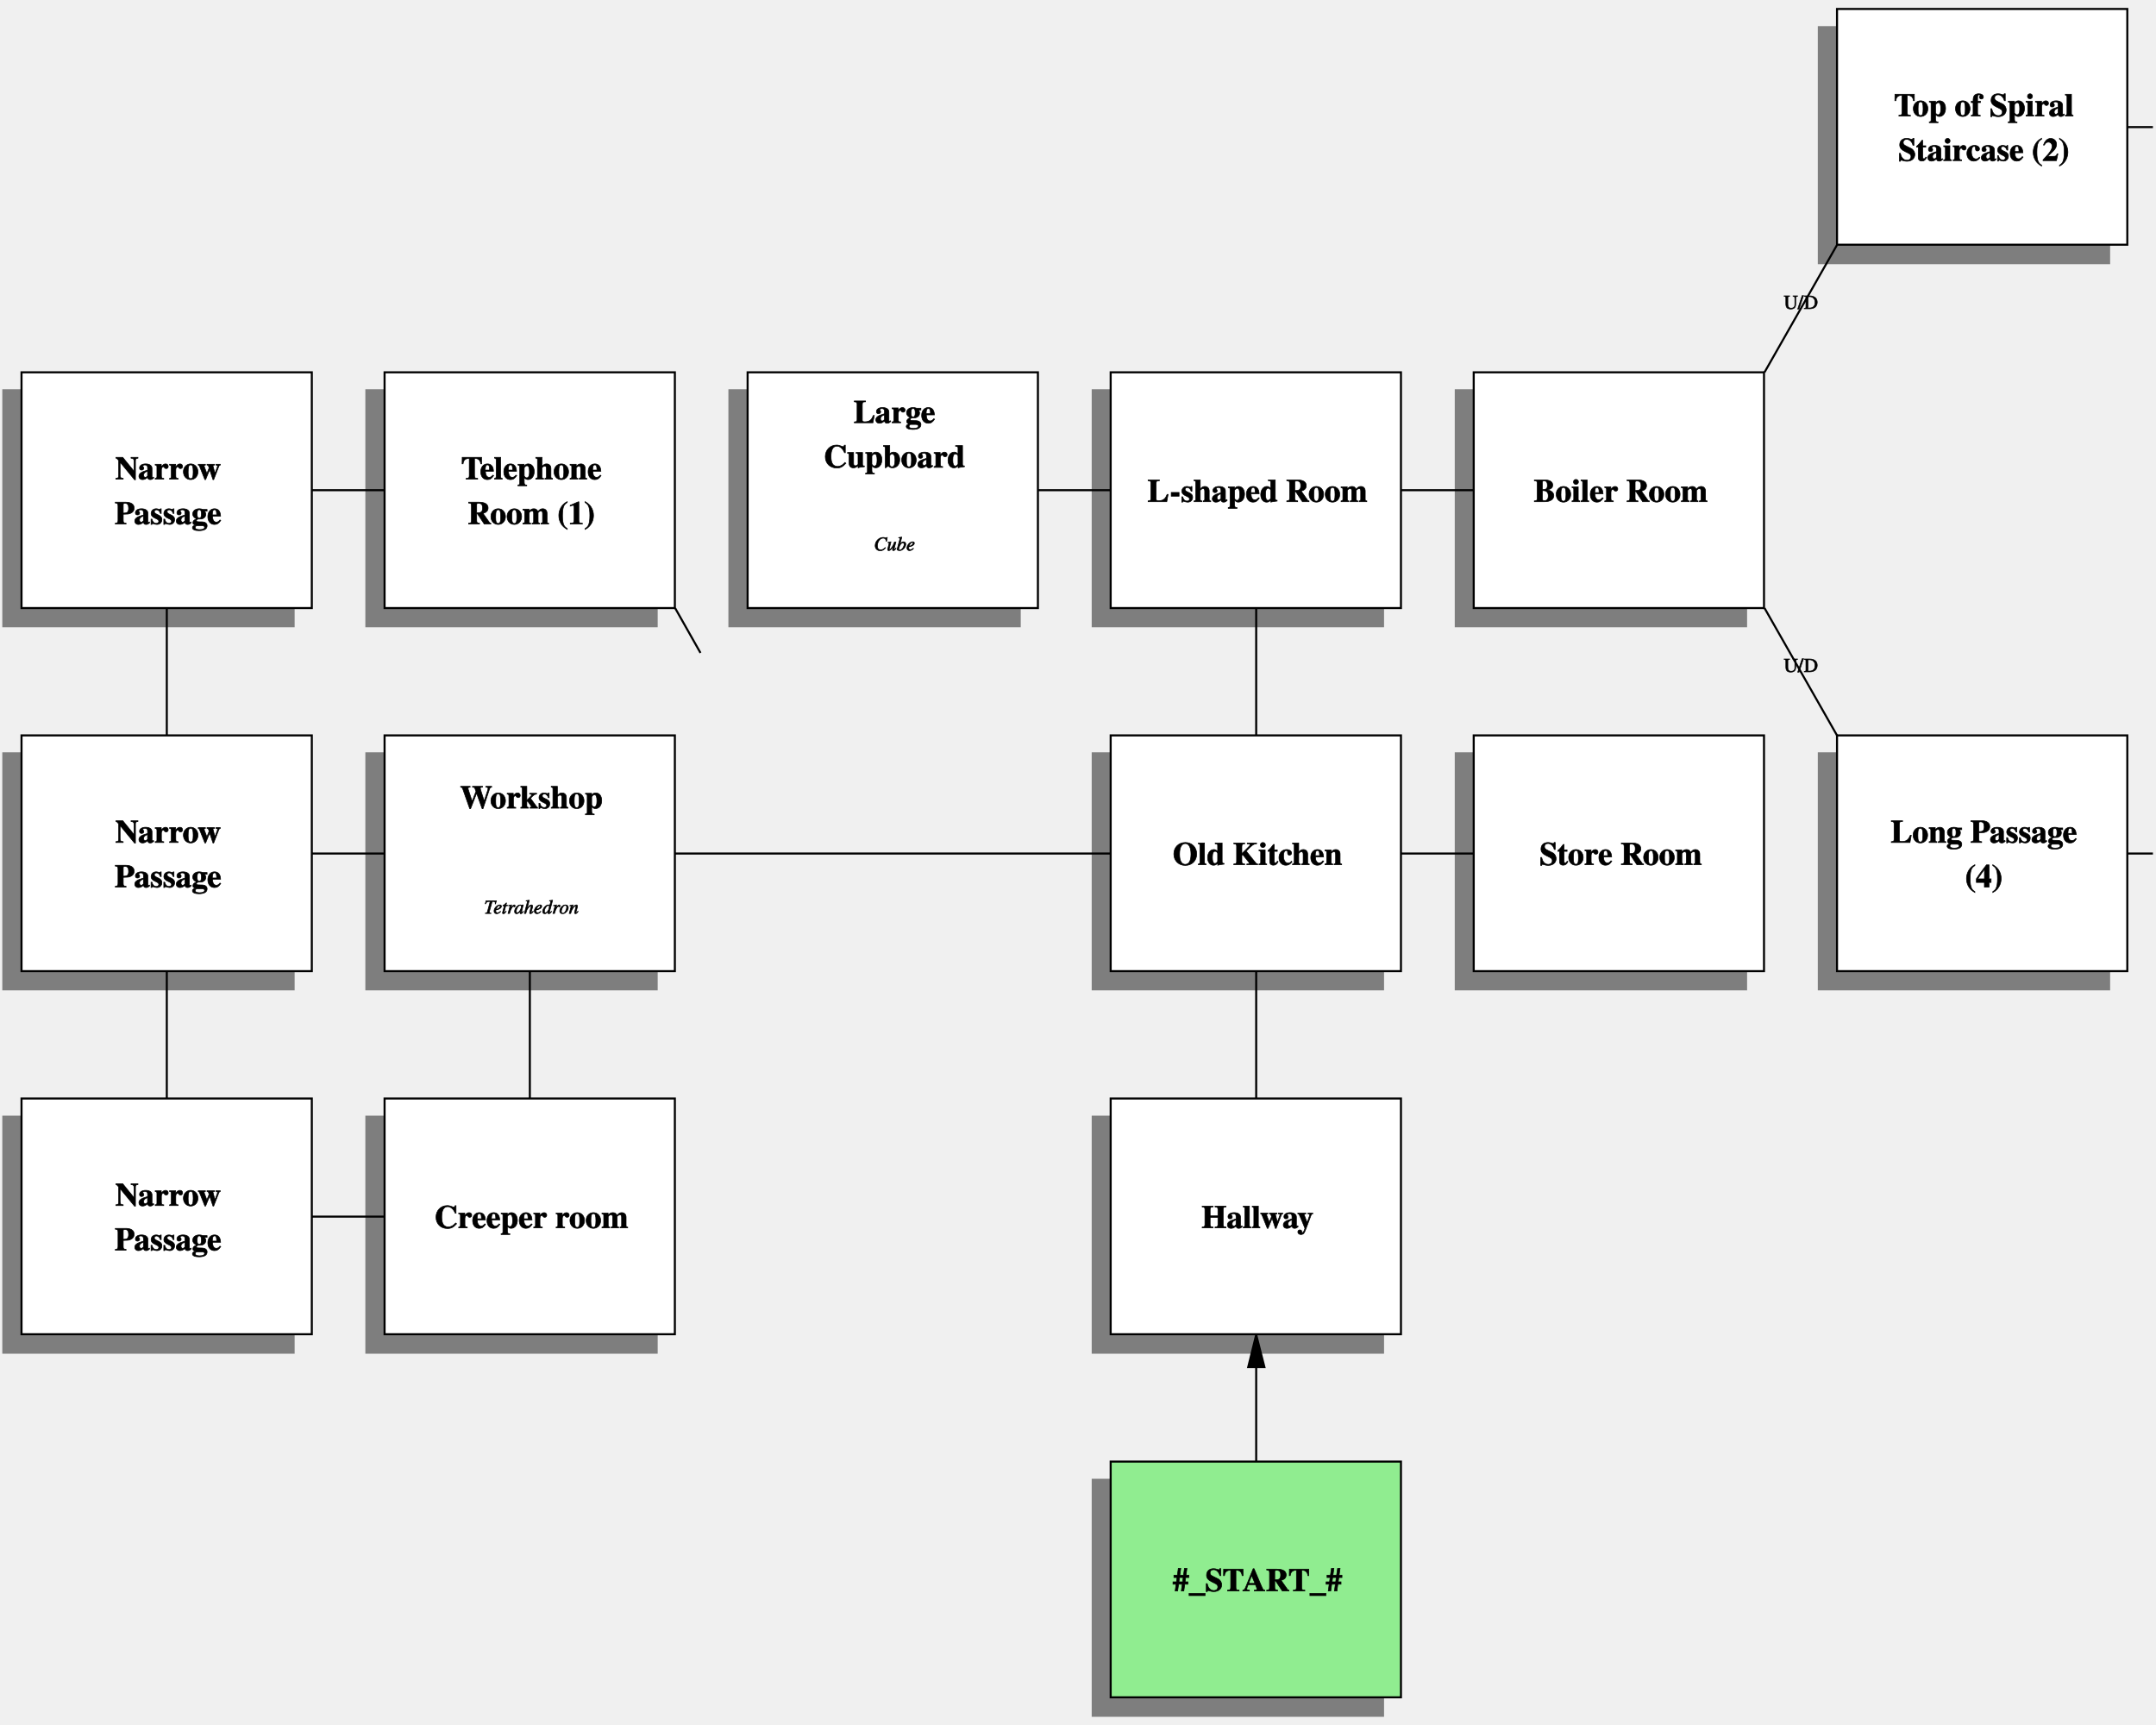
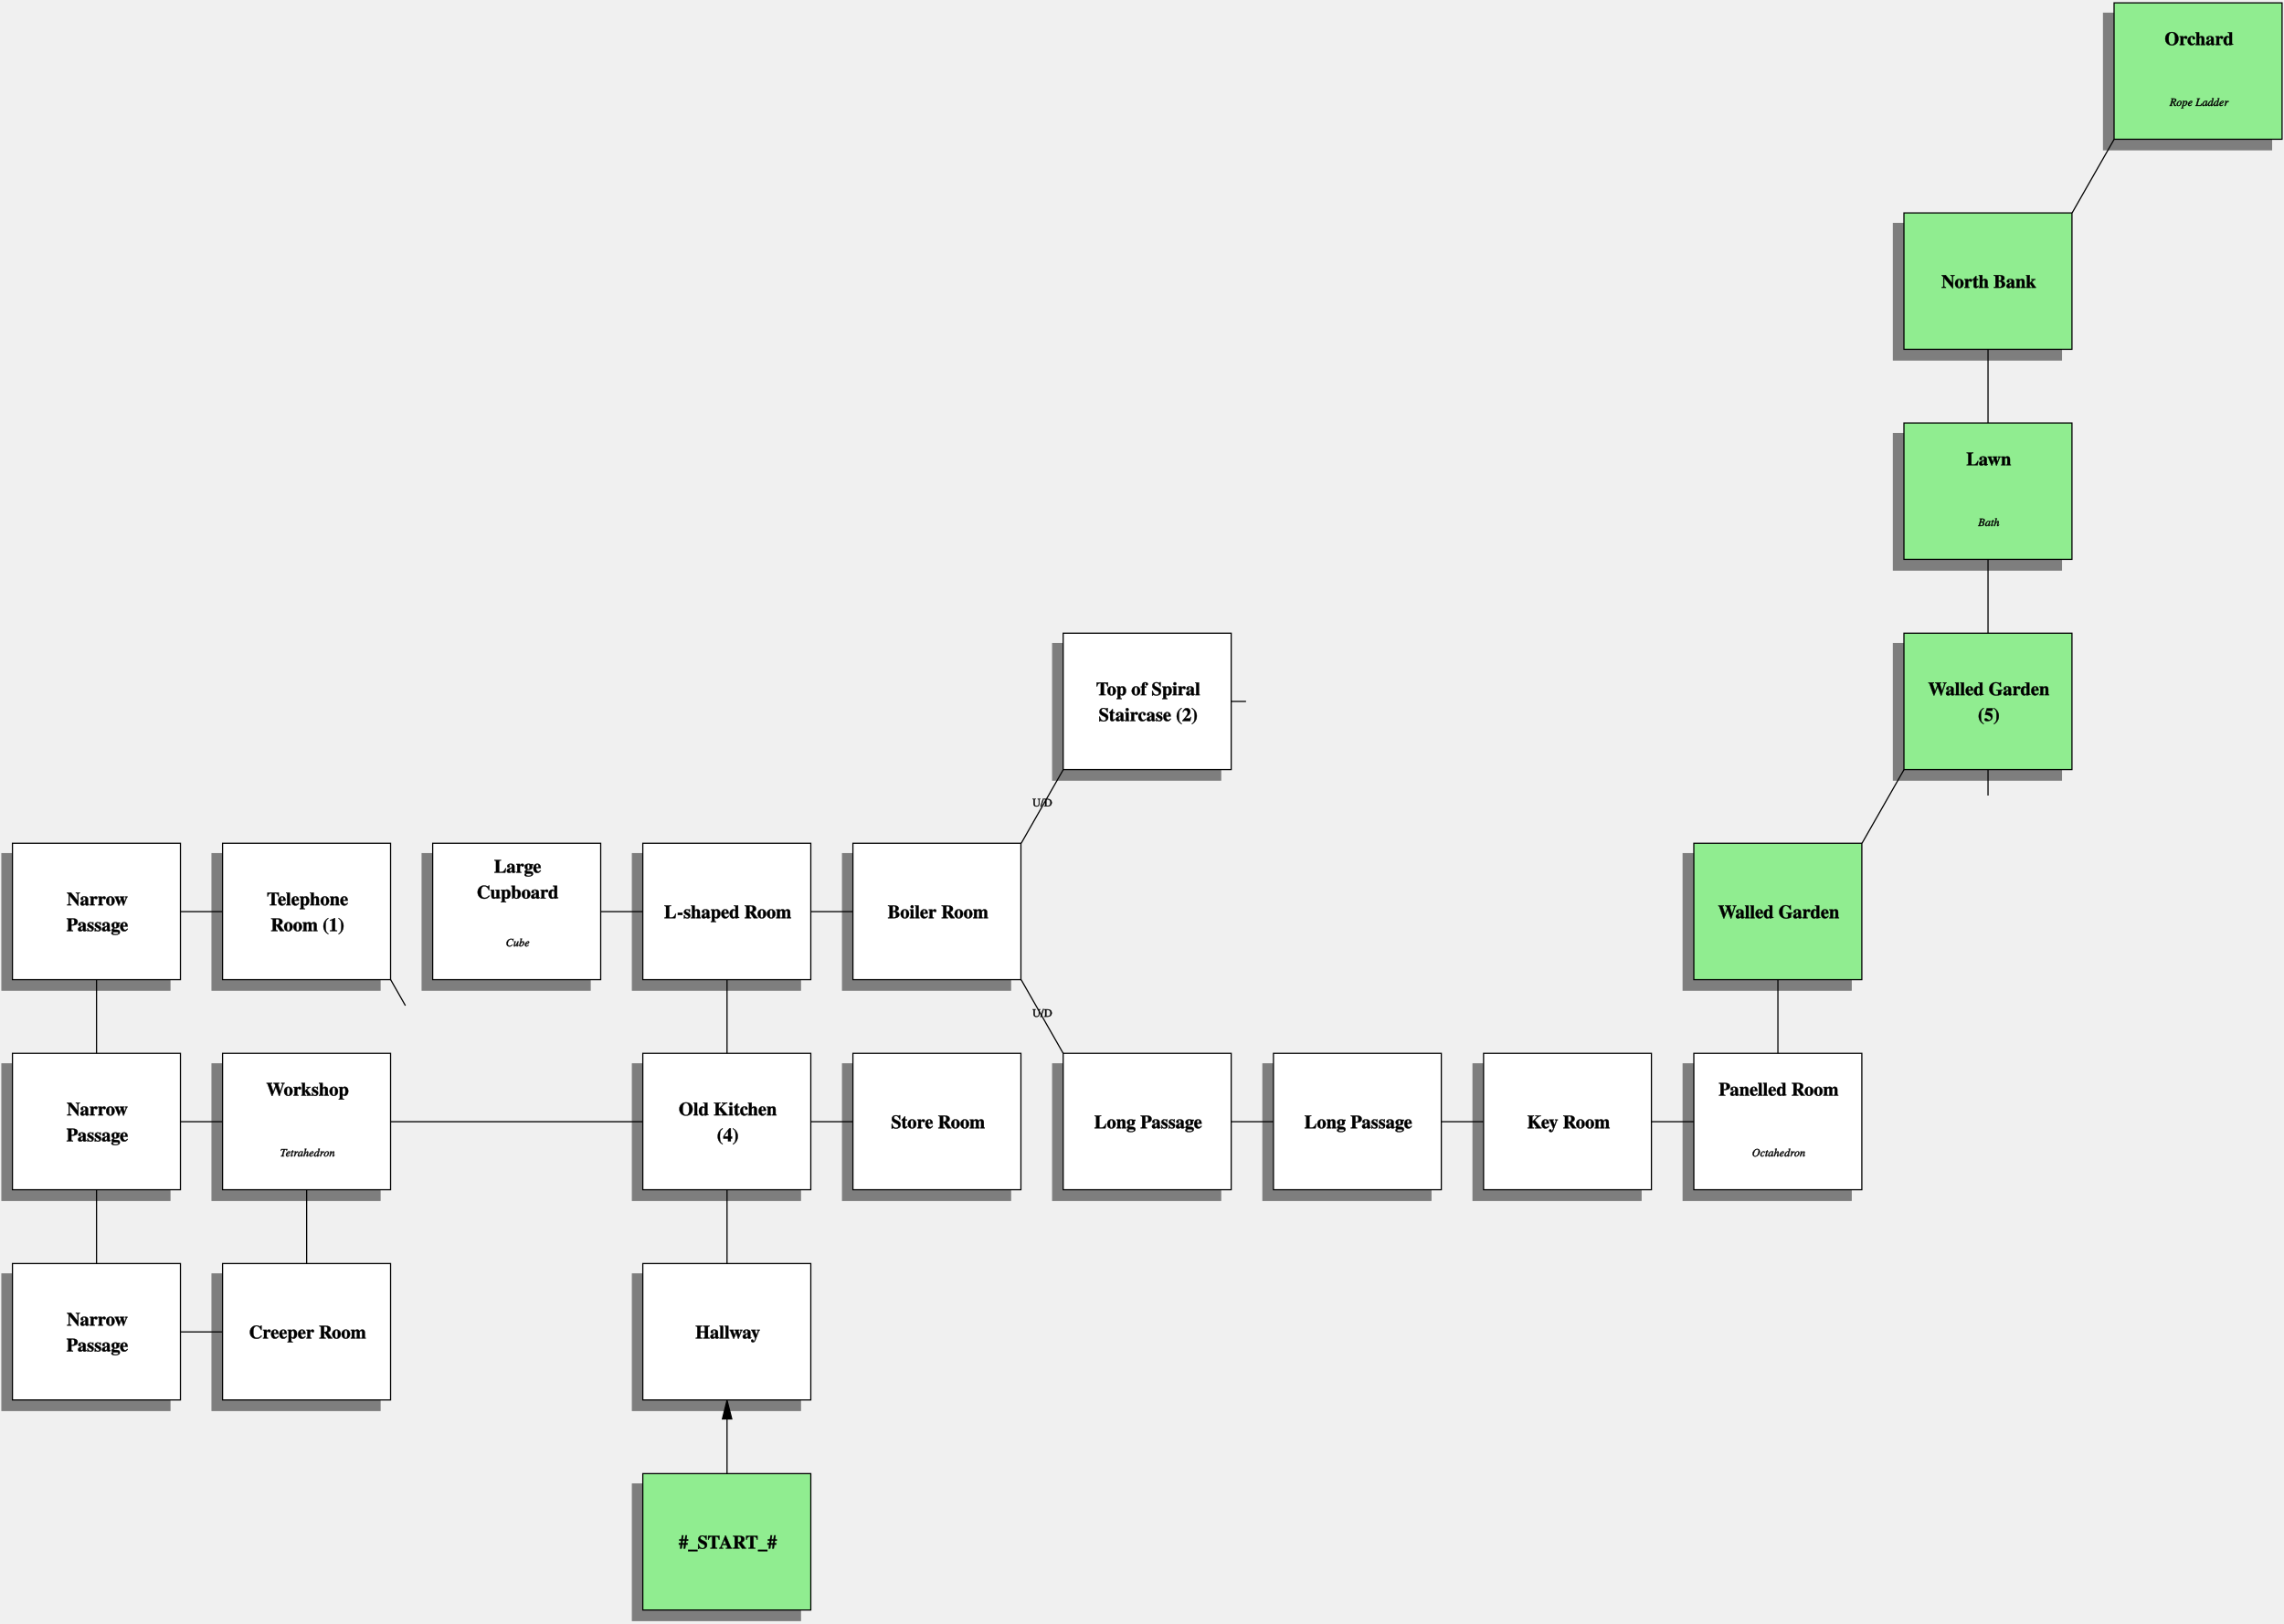
- <svg xmlns="http://www.w3.org/2000/svg" width="7.0in" height="5.6in" viewBox="1002 2739 8415 6686">
+ <svg xmlns="http://www.w3.org/2000/svg" width="12.8in" height="9.1in" viewBox="1002 1699 15403 10938">
  <g style="stroke-width:.025in; stroke:black; fill:none">
-     <rect x="8101" y="5656" width="1133" height="921" rx="0" style="stroke:#7e7e7e;stroke-width:8; stroke-linejoin:miter; stroke-linecap:butt; fill:#7e7e7e; " />
-     <rect x="8101" y="2822" width="1133" height="921" rx="0" style="stroke:#7e7e7e;stroke-width:8; stroke-linejoin:miter; stroke-linecap:butt; fill:#7e7e7e; " />
-     <rect x="6684" y="4239" width="1133" height="921" rx="0" style="stroke:#7e7e7e;stroke-width:8; stroke-linejoin:miter; stroke-linecap:butt; fill:#7e7e7e; " />
-     <rect x="3849" y="4239" width="1133" height="921" rx="0" style="stroke:#7e7e7e;stroke-width:8; stroke-linejoin:miter; stroke-linecap:butt; fill:#7e7e7e; " />
-     <rect x="5267" y="4239" width="1133" height="921" rx="0" style="stroke:#7e7e7e;stroke-width:8; stroke-linejoin:miter; stroke-linecap:butt; fill:#7e7e7e; " />
-     <rect x="2432" y="4239" width="1133" height="921" rx="0" style="stroke:#7e7e7e;stroke-width:8; stroke-linejoin:miter; stroke-linecap:butt; fill:#7e7e7e; " />
-     <rect x="1015" y="4239" width="1133" height="921" rx="0" style="stroke:#7e7e7e;stroke-width:8; stroke-linejoin:miter; stroke-linecap:butt; fill:#7e7e7e; " />
-     <rect x="1015" y="5656" width="1133" height="921" rx="0" style="stroke:#7e7e7e;stroke-width:8; stroke-linejoin:miter; stroke-linecap:butt; fill:#7e7e7e; " />
-     <rect x="1015" y="7074" width="1133" height="921" rx="0" style="stroke:#7e7e7e;stroke-width:8; stroke-linejoin:miter; stroke-linecap:butt; fill:#7e7e7e; " />
-     <rect x="2432" y="7074" width="1133" height="921" rx="0" style="stroke:#7e7e7e;stroke-width:8; stroke-linejoin:miter; stroke-linecap:butt; fill:#7e7e7e; " />
-     <rect x="2432" y="5656" width="1133" height="921" rx="0" style="stroke:#7e7e7e;stroke-width:8; stroke-linejoin:miter; stroke-linecap:butt; fill:#7e7e7e; " />
-     <rect x="6684" y="5656" width="1133" height="921" rx="0" style="stroke:#7e7e7e;stroke-width:8; stroke-linejoin:miter; stroke-linecap:butt; fill:#7e7e7e; " />
-     <rect x="5267" y="5656" width="1133" height="921" rx="0" style="stroke:#7e7e7e;stroke-width:8; stroke-linejoin:miter; stroke-linecap:butt; fill:#7e7e7e; " />
-     <rect x="5267" y="7074" width="1133" height="921" rx="0" style="stroke:#7e7e7e;stroke-width:8; stroke-linejoin:miter; stroke-linecap:butt; fill:#7e7e7e; " />
-     <rect x="5267" y="8491" width="1133" height="921" rx="0" style="stroke:#7e7e7e;stroke-width:8; stroke-linejoin:miter; stroke-linecap:butt; fill:#7e7e7e; " />
-     <polyline points="9307,6047 9405,6047 " style="stroke:#000000;stroke-width:8; stroke-linejoin:miter; stroke-linecap:butt; " />
-     <polyline points="9307,3212 9405,3212 " style="stroke:#000000;stroke-width:8; stroke-linejoin:miter; stroke-linecap:butt; " />
-     <polyline points="3637,5089 3736,5264 " style="stroke:#000000;stroke-width:8; stroke-linejoin:miter; stroke-linecap:butt; " />
-     <polyline points="5905,8420 5905,8049 " style="stroke:#000000;stroke-width:8; stroke-linejoin:miter; stroke-linecap:butt; " />
-     <polygon points="5937 8051 5905 7925 5874 8051 5937 8051  " style="stroke:#000000;stroke-width:8; fill:#000000;" />
-     <polyline points="5905,7003 5905,6507 " style="stroke:#000000;stroke-width:8; stroke-linejoin:miter; stroke-linecap:butt; " />
-     <polyline points="6472,6047 6755,6047 " style="stroke:#000000;stroke-width:8; stroke-linejoin:miter; stroke-linecap:butt; " />
-     <polyline points="5338,6047 5336,6047 5331,6047 5320,6047 5306,6047 5285,6047 5257,6047 5225,6047 5188,6047 5147,6047 5104,6047 5059,6047 5013,6047 4967,6047 4923,6047 4880,6047 4839,6047 4800,6047 4763,6047 4727,6047 4693,6047 4661,6047 4630,6047 4601,6047 4572,6047 4543,6047 4516,6047 4488,6047 4455,6047 4423,6047 4389,6047 4356,6047 4322,6047 4288,6047 4254,6047 4219,6047 4184,6047 4150,6047 4116,6047 4082,6047 4049,6047 4017,6047 3987,6047 3958,6047 3929,6047 3903,6047 3879,6047 3856,6047 3834,6047 3815,6047 3796,6047 3637,6047 " style="stroke:#000000;stroke-width:8; stroke-linejoin:bevel; stroke-linecap:butt; " />
-     <polyline points="3070,6507 3070,7003 " style="stroke:#000000;stroke-width:8; stroke-linejoin:miter; stroke-linecap:butt; " />
-     <polyline points="2503,7464 2220,7464 " style="stroke:#000000;stroke-width:8; stroke-linejoin:miter; stroke-linecap:butt; " />
-     <polyline points="2220,6047 2503,6047 " style="stroke:#000000;stroke-width:8; stroke-linejoin:miter; stroke-linecap:butt; " />
-     <polyline points="1653,7003 1653,6507 " style="stroke:#000000;stroke-width:8; stroke-linejoin:miter; stroke-linecap:butt; " />
-     <polyline points="1653,5586 1653,5089 " style="stroke:#000000;stroke-width:8; stroke-linejoin:miter; stroke-linecap:butt; " />
-     <polyline points="2220,4629 2503,4629 " style="stroke:#000000;stroke-width:8; stroke-linejoin:miter; stroke-linecap:butt; " />
-     <polyline points="5905,5586 5905,5089 " style="stroke:#000000;stroke-width:8; stroke-linejoin:miter; stroke-linecap:butt; " />
-     <polyline points="5338,4629 5055,4629 " style="stroke:#000000;stroke-width:8; stroke-linejoin:miter; stroke-linecap:butt; " />
-     <polyline points="6472,4629 6755,4629 " style="stroke:#000000;stroke-width:8; stroke-linejoin:miter; stroke-linecap:butt; " />
-     <polyline points="7889,4169 8172,3672 " style="stroke:#000000;stroke-width:8; stroke-linejoin:miter; stroke-linecap:butt; " />
-     <polyline points="7889,5089 8172,5586 " style="stroke:#000000;stroke-width:8; stroke-linejoin:miter; stroke-linecap:butt; " />
-     <text xml:space="preserve" x="8031" y="3921" stroke="#000000" fill="#000000" font-family="Times" font-style="normal" font-weight="normal" font-size="76" text-anchor="middle">U/D</text>
-     <text xml:space="preserve" x="8031" y="5338" stroke="#000000" fill="#000000" font-family="Times" font-style="normal" font-weight="normal" font-size="76" text-anchor="middle">U/D</text>
-     <rect x="8172" y="5586" width="1133" height="920" rx="0" style="stroke:#000000;stroke-width:8; stroke-linejoin:miter; stroke-linecap:butt; fill:#ffffff; " />
-     <rect x="8172" y="2751" width="1133" height="920" rx="0" style="stroke:#000000;stroke-width:8; stroke-linejoin:miter; stroke-linecap:butt; fill:#ffffff; " />
-     <rect x="6754" y="4169" width="1133" height="920" rx="0" style="stroke:#000000;stroke-width:8; stroke-linejoin:miter; stroke-linecap:butt; fill:#ffffff; " />
-     <rect x="3920" y="4169" width="1133" height="920" rx="0" style="stroke:#000000;stroke-width:8; stroke-linejoin:miter; stroke-linecap:butt; fill:#ffffff; " />
-     <rect x="5337" y="4169" width="1133" height="920" rx="0" style="stroke:#000000;stroke-width:8; stroke-linejoin:miter; stroke-linecap:butt; fill:#ffffff; " />
-     <rect x="2503" y="4169" width="1133" height="920" rx="0" style="stroke:#000000;stroke-width:8; stroke-linejoin:miter; stroke-linecap:butt; fill:#ffffff; " />
-     <rect x="1086" y="4169" width="1133" height="920" rx="0" style="stroke:#000000;stroke-width:8; stroke-linejoin:miter; stroke-linecap:butt; fill:#ffffff; " />
-     <rect x="1086" y="5586" width="1133" height="920" rx="0" style="stroke:#000000;stroke-width:8; stroke-linejoin:miter; stroke-linecap:butt; fill:#ffffff; " />
-     <rect x="1086" y="7003" width="1133" height="920" rx="0" style="stroke:#000000;stroke-width:8; stroke-linejoin:miter; stroke-linecap:butt; fill:#ffffff; " />
-     <rect x="2503" y="7003" width="1133" height="920" rx="0" style="stroke:#000000;stroke-width:8; stroke-linejoin:miter; stroke-linecap:butt; fill:#ffffff; " />
-     <rect x="2503" y="5586" width="1133" height="920" rx="0" style="stroke:#000000;stroke-width:8; stroke-linejoin:miter; stroke-linecap:butt; fill:#ffffff; " />
-     <rect x="6754" y="5586" width="1133" height="920" rx="0" style="stroke:#000000;stroke-width:8; stroke-linejoin:miter; stroke-linecap:butt; fill:#ffffff; " />
-     <rect x="5337" y="5586" width="1133" height="920" rx="0" style="stroke:#000000;stroke-width:8; stroke-linejoin:miter; stroke-linecap:butt; fill:#ffffff; " />
-     <rect x="5337" y="7003" width="1133" height="920" rx="0" style="stroke:#000000;stroke-width:8; stroke-linejoin:miter; stroke-linecap:butt; fill:#ffffff; " />
-     <rect x="5337" y="8420" width="1133" height="920" rx="0" style="stroke:#000000;stroke-width:8; stroke-linejoin:miter; stroke-linecap:butt; fill:#90ed90; " />
-     <text xml:space="preserve" x="8745" y="6004" stroke="#000000" fill="#000000" font-family="Times" font-style="normal" font-weight="bold" font-size="126" text-anchor="middle">Long Passage</text>
-     <text xml:space="preserve" x="8745" y="6178" stroke="#000000" fill="#000000" font-family="Times" font-style="normal" font-weight="bold" font-size="126" text-anchor="middle">(4)</text>
-     <text xml:space="preserve" x="8745" y="3169" stroke="#000000" fill="#000000" font-family="Times" font-style="normal" font-weight="bold" font-size="126" text-anchor="middle">Top of Spiral</text>
-     <text xml:space="preserve" x="8745" y="3343" stroke="#000000" fill="#000000" font-family="Times" font-style="normal" font-weight="bold" font-size="126" text-anchor="middle">Staircase (2)</text>
-     <text xml:space="preserve" x="7328" y="4674" stroke="#000000" fill="#000000" font-family="Times" font-style="normal" font-weight="bold" font-size="126" text-anchor="middle">Boiler Room</text>
-     <text xml:space="preserve" x="4493" y="4366" stroke="#000000" fill="#000000" font-family="Times" font-style="normal" font-weight="bold" font-size="126" text-anchor="middle">Large</text>
-     <text xml:space="preserve" x="4493" y="4540" stroke="#000000" fill="#000000" font-family="Times" font-style="normal" font-weight="bold" font-size="126" text-anchor="middle">Cupboard</text>
-     <text xml:space="preserve" x="4493" y="4864" stroke="#000000" fill="#000000" font-family="Times" font-style="italic" font-weight="normal" font-size="76" text-anchor="middle">Cube</text>
-     <text xml:space="preserve" x="5910" y="4674" stroke="#000000" fill="#000000" font-family="Times" font-style="normal" font-weight="bold" font-size="126" text-anchor="middle">L-shaped Room</text>
-     <text xml:space="preserve" x="3076" y="4586" stroke="#000000" fill="#000000" font-family="Times" font-style="normal" font-weight="bold" font-size="126" text-anchor="middle">Telephone</text>
-     <text xml:space="preserve" x="3076" y="4761" stroke="#000000" fill="#000000" font-family="Times" font-style="normal" font-weight="bold" font-size="126" text-anchor="middle">Room (1)</text>
-     <text xml:space="preserve" x="1658" y="4586" stroke="#000000" fill="#000000" font-family="Times" font-style="normal" font-weight="bold" font-size="126" text-anchor="middle">Narrow</text>
-     <text xml:space="preserve" x="1658" y="4761" stroke="#000000" fill="#000000" font-family="Times" font-style="normal" font-weight="bold" font-size="126" text-anchor="middle">Passage</text>
-     <text xml:space="preserve" x="1658" y="6004" stroke="#000000" fill="#000000" font-family="Times" font-style="normal" font-weight="bold" font-size="126" text-anchor="middle">Narrow</text>
-     <text xml:space="preserve" x="1658" y="6178" stroke="#000000" fill="#000000" font-family="Times" font-style="normal" font-weight="bold" font-size="126" text-anchor="middle">Passage</text>
-     <text xml:space="preserve" x="1658" y="7421" stroke="#000000" fill="#000000" font-family="Times" font-style="normal" font-weight="bold" font-size="126" text-anchor="middle">Narrow</text>
-     <text xml:space="preserve" x="1658" y="7595" stroke="#000000" fill="#000000" font-family="Times" font-style="normal" font-weight="bold" font-size="126" text-anchor="middle">Passage</text>
-     <text xml:space="preserve" x="3076" y="7508" stroke="#000000" fill="#000000" font-family="Times" font-style="normal" font-weight="bold" font-size="126" text-anchor="middle">Creeper room</text>
-     <text xml:space="preserve" x="3076" y="5870" stroke="#000000" fill="#000000" font-family="Times" font-style="normal" font-weight="bold" font-size="126" text-anchor="middle">Workshop</text>
-     <text xml:space="preserve" x="3076" y="6281" stroke="#000000" fill="#000000" font-family="Times" font-style="italic" font-weight="normal" font-size="76" text-anchor="middle">Tetrahedron</text>
-     <text xml:space="preserve" x="7328" y="6091" stroke="#000000" fill="#000000" font-family="Times" font-style="normal" font-weight="bold" font-size="126" text-anchor="middle">Store Room</text>
-     <text xml:space="preserve" x="5910" y="6091" stroke="#000000" fill="#000000" font-family="Times" font-style="normal" font-weight="bold" font-size="126" text-anchor="middle">Old Kitchen</text>
-     <text xml:space="preserve" x="5910" y="7508" stroke="#000000" fill="#000000" font-family="Times" font-style="normal" font-weight="bold" font-size="126" text-anchor="middle">Hallway</text>
-     <text xml:space="preserve" x="5910" y="8925" stroke="#000000" fill="#000000" font-family="Times" font-style="normal" font-weight="bold" font-size="126" text-anchor="middle">#_START_#</text>
+     <rect x="15188" y="1782" width="1133" height="921" rx="0" style="stroke:#7e7e7e;stroke-width:8; stroke-linejoin:miter; stroke-linecap:butt; fill:#7e7e7e; " />
+     <rect x="13771" y="3200" width="1133" height="921" rx="0" style="stroke:#7e7e7e;stroke-width:8; stroke-linejoin:miter; stroke-linecap:butt; fill:#7e7e7e; " />
+     <rect x="13771" y="4617" width="1133" height="921" rx="0" style="stroke:#7e7e7e;stroke-width:8; stroke-linejoin:miter; stroke-linecap:butt; fill:#7e7e7e; " />
+     <rect x="13771" y="6034" width="1133" height="921" rx="0" style="stroke:#7e7e7e;stroke-width:8; stroke-linejoin:miter; stroke-linecap:butt; fill:#7e7e7e; " />
+     <rect x="12353" y="7451" width="1133" height="921" rx="0" style="stroke:#7e7e7e;stroke-width:8; stroke-linejoin:miter; stroke-linecap:butt; fill:#7e7e7e; " />
+     <rect x="12353" y="8869" width="1133" height="921" rx="0" style="stroke:#7e7e7e;stroke-width:8; stroke-linejoin:miter; stroke-linecap:butt; fill:#7e7e7e; " />
+     <rect x="10936" y="8869" width="1133" height="921" rx="0" style="stroke:#7e7e7e;stroke-width:8; stroke-linejoin:miter; stroke-linecap:butt; fill:#7e7e7e; " />
+     <rect x="9519" y="8869" width="1133" height="921" rx="0" style="stroke:#7e7e7e;stroke-width:8; stroke-linejoin:miter; stroke-linecap:butt; fill:#7e7e7e; " />
+     <rect x="8101" y="8869" width="1133" height="921" rx="0" style="stroke:#7e7e7e;stroke-width:8; stroke-linejoin:miter; stroke-linecap:butt; fill:#7e7e7e; " />
+     <rect x="8101" y="6034" width="1133" height="921" rx="0" style="stroke:#7e7e7e;stroke-width:8; stroke-linejoin:miter; stroke-linecap:butt; fill:#7e7e7e; " />
+     <rect x="6684" y="7451" width="1133" height="921" rx="0" style="stroke:#7e7e7e;stroke-width:8; stroke-linejoin:miter; stroke-linecap:butt; fill:#7e7e7e; " />
+     <rect x="3849" y="7451" width="1133" height="921" rx="0" style="stroke:#7e7e7e;stroke-width:8; stroke-linejoin:miter; stroke-linecap:butt; fill:#7e7e7e; " />
+     <rect x="5267" y="7451" width="1133" height="921" rx="0" style="stroke:#7e7e7e;stroke-width:8; stroke-linejoin:miter; stroke-linecap:butt; fill:#7e7e7e; " />
+     <rect x="2432" y="7451" width="1133" height="921" rx="0" style="stroke:#7e7e7e;stroke-width:8; stroke-linejoin:miter; stroke-linecap:butt; fill:#7e7e7e; " />
+     <rect x="1015" y="7451" width="1133" height="921" rx="0" style="stroke:#7e7e7e;stroke-width:8; stroke-linejoin:miter; stroke-linecap:butt; fill:#7e7e7e; " />
+     <rect x="1015" y="8869" width="1133" height="921" rx="0" style="stroke:#7e7e7e;stroke-width:8; stroke-linejoin:miter; stroke-linecap:butt; fill:#7e7e7e; " />
+     <rect x="1015" y="10286" width="1133" height="921" rx="0" style="stroke:#7e7e7e;stroke-width:8; stroke-linejoin:miter; stroke-linecap:butt; fill:#7e7e7e; " />
+     <rect x="2432" y="10286" width="1133" height="921" rx="0" style="stroke:#7e7e7e;stroke-width:8; stroke-linejoin:miter; stroke-linecap:butt; fill:#7e7e7e; " />
+     <rect x="2432" y="8869" width="1133" height="921" rx="0" style="stroke:#7e7e7e;stroke-width:8; stroke-linejoin:miter; stroke-linecap:butt; fill:#7e7e7e; " />
+     <rect x="6684" y="8869" width="1133" height="921" rx="0" style="stroke:#7e7e7e;stroke-width:8; stroke-linejoin:miter; stroke-linecap:butt; fill:#7e7e7e; " />
+     <rect x="5267" y="8869" width="1133" height="921" rx="0" style="stroke:#7e7e7e;stroke-width:8; stroke-linejoin:miter; stroke-linecap:butt; fill:#7e7e7e; " />
+     <rect x="5267" y="10286" width="1133" height="921" rx="0" style="stroke:#7e7e7e;stroke-width:8; stroke-linejoin:miter; stroke-linecap:butt; fill:#7e7e7e; " />
+     <rect x="5267" y="11703" width="1133" height="921" rx="0" style="stroke:#7e7e7e;stroke-width:8; stroke-linejoin:miter; stroke-linecap:butt; fill:#7e7e7e; " />
+     <polyline points="14409,6885 14409,7059 " style="stroke:#000000;stroke-width:8; stroke-linejoin:miter; stroke-linecap:butt; " />
+     <polyline points="9307,6424 9405,6424 " style="stroke:#000000;stroke-width:8; stroke-linejoin:miter; stroke-linecap:butt; " />
+     <polyline points="3637,8302 3736,8476 " style="stroke:#000000;stroke-width:8; stroke-linejoin:miter; stroke-linecap:butt; " />
+     <polyline points="5905,11633 5905,11261 " style="stroke:#000000;stroke-width:8; stroke-linejoin:miter; stroke-linecap:butt; " />
+     <polygon points="5937 11264 5905 11138 5874 11264 5937 11264  " style="stroke:#000000;stroke-width:8; fill:#000000;" />
+     <polyline points="5905,10216 5905,9719 " style="stroke:#000000;stroke-width:8; stroke-linejoin:miter; stroke-linecap:butt; " />
+     <polyline points="6472,9259 6755,9259 " style="stroke:#000000;stroke-width:8; stroke-linejoin:miter; stroke-linecap:butt; " />
+     <polyline points="5338,9259 5336,9259 5331,9259 5320,9259 5306,9259 5285,9259 5257,9259 5225,9259 5188,9259 5147,9259 5104,9259 5059,9259 5013,9259 4967,9259 4923,9259 4880,9259 4839,9259 4800,9259 4763,9259 4727,9259 4693,9259 4661,9259 4630,9259 4601,9259 4572,9259 4543,9259 4516,9259 4488,9259 4455,9259 4423,9259 4389,9259 4356,9259 4322,9259 4288,9259 4254,9259 4219,9259 4184,9259 4150,9259 4116,9259 4082,9259 4049,9259 4017,9259 3987,9259 3958,9259 3929,9259 3903,9259 3879,9259 3856,9259 3834,9259 3815,9259 3796,9259 3637,9259 " style="stroke:#000000;stroke-width:8; stroke-linejoin:bevel; stroke-linecap:butt; " />
+     <polyline points="3070,9719 3070,10216 " style="stroke:#000000;stroke-width:8; stroke-linejoin:miter; stroke-linecap:butt; " />
+     <polyline points="2503,10677 2220,10677 " style="stroke:#000000;stroke-width:8; stroke-linejoin:miter; stroke-linecap:butt; " />
+     <polyline points="2220,9259 2503,9259 " style="stroke:#000000;stroke-width:8; stroke-linejoin:miter; stroke-linecap:butt; " />
+     <polyline points="1653,10216 1653,9719 " style="stroke:#000000;stroke-width:8; stroke-linejoin:miter; stroke-linecap:butt; " />
+     <polyline points="1653,8798 1653,8302 " style="stroke:#000000;stroke-width:8; stroke-linejoin:miter; stroke-linecap:butt; " />
+     <polyline points="2220,7842 2503,7842 " style="stroke:#000000;stroke-width:8; stroke-linejoin:miter; stroke-linecap:butt; " />
+     <polyline points="5905,8798 5905,8302 " style="stroke:#000000;stroke-width:8; stroke-linejoin:miter; stroke-linecap:butt; " />
+     <polyline points="5338,7842 5055,7842 " style="stroke:#000000;stroke-width:8; stroke-linejoin:miter; stroke-linecap:butt; " />
+     <polyline points="6472,7842 6755,7842 " style="stroke:#000000;stroke-width:8; stroke-linejoin:miter; stroke-linecap:butt; " />
+     <polyline points="7889,7381 8172,6885 " style="stroke:#000000;stroke-width:8; stroke-linejoin:miter; stroke-linecap:butt; " />
+     <polyline points="7889,8302 8172,8798 " style="stroke:#000000;stroke-width:8; stroke-linejoin:miter; stroke-linecap:butt; " />
+     <polyline points="9307,9259 9590,9259 " style="stroke:#000000;stroke-width:8; stroke-linejoin:miter; stroke-linecap:butt; " />
+     <polyline points="10724,9259 11007,9259 " style="stroke:#000000;stroke-width:8; stroke-linejoin:miter; stroke-linecap:butt; " />
+     <polyline points="12141,9259 12425,9259 " style="stroke:#000000;stroke-width:8; stroke-linejoin:miter; stroke-linecap:butt; " />
+     <polyline points="12992,8798 12992,8302 " style="stroke:#000000;stroke-width:8; stroke-linejoin:miter; stroke-linecap:butt; " />
+     <polyline points="13559,7381 13842,6885 " style="stroke:#000000;stroke-width:8; stroke-linejoin:miter; stroke-linecap:butt; " />
+     <polyline points="14409,5964 14409,5467 " style="stroke:#000000;stroke-width:8; stroke-linejoin:miter; stroke-linecap:butt; " />
+     <polyline points="14409,4546 14409,4050 " style="stroke:#000000;stroke-width:8; stroke-linejoin:miter; stroke-linecap:butt; " />
+     <polyline points="14976,3129 15259,2633 " style="stroke:#000000;stroke-width:8; stroke-linejoin:miter; stroke-linecap:butt; " />
+     <text xml:space="preserve" x="8031" y="7132" stroke="#000000" fill="#000000" font-family="Times" font-style="normal" font-weight="normal" font-size="76" text-anchor="middle">U/D</text>
+     <text xml:space="preserve" x="8031" y="8551" stroke="#000000" fill="#000000" font-family="Times" font-style="normal" font-weight="normal" font-size="76" text-anchor="middle">U/D</text>
+     <rect x="15259" y="1712" width="1133" height="920" rx="0" style="stroke:#000000;stroke-width:8; stroke-linejoin:miter; stroke-linecap:butt; fill:#90ed90; " />
+     <rect x="13842" y="3129" width="1133" height="920" rx="0" style="stroke:#000000;stroke-width:8; stroke-linejoin:miter; stroke-linecap:butt; fill:#90ed90; " />
+     <rect x="13842" y="4546" width="1133" height="920" rx="0" style="stroke:#000000;stroke-width:8; stroke-linejoin:miter; stroke-linecap:butt; fill:#90ed90; " />
+     <rect x="13842" y="5964" width="1133" height="920" rx="0" style="stroke:#000000;stroke-width:8; stroke-linejoin:miter; stroke-linecap:butt; fill:#90ed90; " />
+     <rect x="12425" y="7381" width="1133" height="920" rx="0" style="stroke:#000000;stroke-width:8; stroke-linejoin:miter; stroke-linecap:butt; fill:#90ed90; " />
+     <rect x="12425" y="8798" width="1133" height="920" rx="0" style="stroke:#000000;stroke-width:8; stroke-linejoin:miter; stroke-linecap:butt; fill:#ffffff; " />
+     <rect x="11007" y="8798" width="1132" height="920" rx="0" style="stroke:#000000;stroke-width:8; stroke-linejoin:miter; stroke-linecap:butt; fill:#ffffff; " />
+     <rect x="9590" y="8798" width="1132" height="920" rx="0" style="stroke:#000000;stroke-width:8; stroke-linejoin:miter; stroke-linecap:butt; fill:#ffffff; " />
+     <rect x="8172" y="8798" width="1133" height="920" rx="0" style="stroke:#000000;stroke-width:8; stroke-linejoin:miter; stroke-linecap:butt; fill:#ffffff; " />
+     <rect x="8172" y="5964" width="1133" height="920" rx="0" style="stroke:#000000;stroke-width:8; stroke-linejoin:miter; stroke-linecap:butt; fill:#ffffff; " />
+     <rect x="6754" y="7381" width="1133" height="920" rx="0" style="stroke:#000000;stroke-width:8; stroke-linejoin:miter; stroke-linecap:butt; fill:#ffffff; " />
+     <rect x="3920" y="7381" width="1133" height="920" rx="0" style="stroke:#000000;stroke-width:8; stroke-linejoin:miter; stroke-linecap:butt; fill:#ffffff; " />
+     <rect x="5337" y="7381" width="1133" height="920" rx="0" style="stroke:#000000;stroke-width:8; stroke-linejoin:miter; stroke-linecap:butt; fill:#ffffff; " />
+     <rect x="2503" y="7381" width="1133" height="920" rx="0" style="stroke:#000000;stroke-width:8; stroke-linejoin:miter; stroke-linecap:butt; fill:#ffffff; " />
+     <rect x="1086" y="7381" width="1133" height="920" rx="0" style="stroke:#000000;stroke-width:8; stroke-linejoin:miter; stroke-linecap:butt; fill:#ffffff; " />
+     <rect x="1086" y="8798" width="1133" height="920" rx="0" style="stroke:#000000;stroke-width:8; stroke-linejoin:miter; stroke-linecap:butt; fill:#ffffff; " />
+     <rect x="1086" y="10216" width="1133" height="920" rx="0" style="stroke:#000000;stroke-width:8; stroke-linejoin:miter; stroke-linecap:butt; fill:#ffffff; " />
+     <rect x="2503" y="10216" width="1133" height="920" rx="0" style="stroke:#000000;stroke-width:8; stroke-linejoin:miter; stroke-linecap:butt; fill:#ffffff; " />
+     <rect x="2503" y="8798" width="1133" height="920" rx="0" style="stroke:#000000;stroke-width:8; stroke-linejoin:miter; stroke-linecap:butt; fill:#ffffff; " />
+     <rect x="6754" y="8798" width="1133" height="920" rx="0" style="stroke:#000000;stroke-width:8; stroke-linejoin:miter; stroke-linecap:butt; fill:#ffffff; " />
+     <rect x="5337" y="8798" width="1133" height="920" rx="0" style="stroke:#000000;stroke-width:8; stroke-linejoin:miter; stroke-linecap:butt; fill:#ffffff; " />
+     <rect x="5337" y="10216" width="1133" height="920" rx="0" style="stroke:#000000;stroke-width:8; stroke-linejoin:miter; stroke-linecap:butt; fill:#ffffff; " />
+     <rect x="5337" y="11633" width="1133" height="920" rx="0" style="stroke:#000000;stroke-width:8; stroke-linejoin:miter; stroke-linecap:butt; fill:#90ed90; " />
+     <text xml:space="preserve" x="15832" y="1996" stroke="#000000" fill="#000000" font-family="Times" font-style="normal" font-weight="bold" font-size="126" text-anchor="middle">Orchard</text>
+     <text xml:space="preserve" x="15832" y="2407" stroke="#000000" fill="#000000" font-family="Times" font-style="italic" font-weight="normal" font-size="76" text-anchor="middle">Rope Ladder</text>
+     <text xml:space="preserve" x="14414" y="3634" stroke="#000000" fill="#000000" font-family="Times" font-style="normal" font-weight="bold" font-size="126" text-anchor="middle">North Bank</text>
+     <text xml:space="preserve" x="14414" y="4831" stroke="#000000" fill="#000000" font-family="Times" font-style="normal" font-weight="bold" font-size="126" text-anchor="middle">Lawn</text>
+     <text xml:space="preserve" x="14414" y="5241" stroke="#000000" fill="#000000" font-family="Times" font-style="italic" font-weight="normal" font-size="76" text-anchor="middle">Bath</text>
+     <text xml:space="preserve" x="14414" y="6382" stroke="#000000" fill="#000000" font-family="Times" font-style="normal" font-weight="bold" font-size="126" text-anchor="middle">Walled Garden</text>
+     <text xml:space="preserve" x="14414" y="6556" stroke="#000000" fill="#000000" font-family="Times" font-style="normal" font-weight="bold" font-size="126" text-anchor="middle">(5)</text>
+     <text xml:space="preserve" x="12997" y="7886" stroke="#000000" fill="#000000" font-family="Times" font-style="normal" font-weight="bold" font-size="126" text-anchor="middle">Walled Garden</text>
+     <text xml:space="preserve" x="12997" y="9083" stroke="#000000" fill="#000000" font-family="Times" font-style="normal" font-weight="bold" font-size="126" text-anchor="middle">Panelled Room</text>
+     <text xml:space="preserve" x="12997" y="9493" stroke="#000000" fill="#000000" font-family="Times" font-style="italic" font-weight="normal" font-size="76" text-anchor="middle">Octahedron</text>
+     <text xml:space="preserve" x="11580" y="9303" stroke="#000000" fill="#000000" font-family="Times" font-style="normal" font-weight="bold" font-size="126" text-anchor="middle">Key Room</text>
+     <text xml:space="preserve" x="10162" y="9303" stroke="#000000" fill="#000000" font-family="Times" font-style="normal" font-weight="bold" font-size="126" text-anchor="middle">Long Passage</text>
+     <text xml:space="preserve" x="8745" y="9303" stroke="#000000" fill="#000000" font-family="Times" font-style="normal" font-weight="bold" font-size="126" text-anchor="middle">Long Passage</text>
+     <text xml:space="preserve" x="8745" y="6382" stroke="#000000" fill="#000000" font-family="Times" font-style="normal" font-weight="bold" font-size="126" text-anchor="middle">Top of Spiral</text>
+     <text xml:space="preserve" x="8745" y="6556" stroke="#000000" fill="#000000" font-family="Times" font-style="normal" font-weight="bold" font-size="126" text-anchor="middle">Staircase (2)</text>
+     <text xml:space="preserve" x="7328" y="7886" stroke="#000000" fill="#000000" font-family="Times" font-style="normal" font-weight="bold" font-size="126" text-anchor="middle">Boiler Room</text>
+     <text xml:space="preserve" x="4493" y="7579" stroke="#000000" fill="#000000" font-family="Times" font-style="normal" font-weight="bold" font-size="126" text-anchor="middle">Large</text>
+     <text xml:space="preserve" x="4493" y="7753" stroke="#000000" fill="#000000" font-family="Times" font-style="normal" font-weight="bold" font-size="126" text-anchor="middle">Cupboard</text>
+     <text xml:space="preserve" x="4493" y="8076" stroke="#000000" fill="#000000" font-family="Times" font-style="italic" font-weight="normal" font-size="76" text-anchor="middle">Cube</text>
+     <text xml:space="preserve" x="5910" y="7886" stroke="#000000" fill="#000000" font-family="Times" font-style="normal" font-weight="bold" font-size="126" text-anchor="middle">L-shaped Room</text>
+     <text xml:space="preserve" x="3076" y="7799" stroke="#000000" fill="#000000" font-family="Times" font-style="normal" font-weight="bold" font-size="126" text-anchor="middle">Telephone</text>
+     <text xml:space="preserve" x="3076" y="7973" stroke="#000000" fill="#000000" font-family="Times" font-style="normal" font-weight="bold" font-size="126" text-anchor="middle">Room (1)</text>
+     <text xml:space="preserve" x="1658" y="7799" stroke="#000000" fill="#000000" font-family="Times" font-style="normal" font-weight="bold" font-size="126" text-anchor="middle">Narrow</text>
+     <text xml:space="preserve" x="1658" y="7973" stroke="#000000" fill="#000000" font-family="Times" font-style="normal" font-weight="bold" font-size="126" text-anchor="middle">Passage</text>
+     <text xml:space="preserve" x="1658" y="9216" stroke="#000000" fill="#000000" font-family="Times" font-style="normal" font-weight="bold" font-size="126" text-anchor="middle">Narrow</text>
+     <text xml:space="preserve" x="1658" y="9391" stroke="#000000" fill="#000000" font-family="Times" font-style="normal" font-weight="bold" font-size="126" text-anchor="middle">Passage</text>
+     <text xml:space="preserve" x="1658" y="10634" stroke="#000000" fill="#000000" font-family="Times" font-style="normal" font-weight="bold" font-size="126" text-anchor="middle">Narrow</text>
+     <text xml:space="preserve" x="1658" y="10808" stroke="#000000" fill="#000000" font-family="Times" font-style="normal" font-weight="bold" font-size="126" text-anchor="middle">Passage</text>
+     <text xml:space="preserve" x="3076" y="10721" stroke="#000000" fill="#000000" font-family="Times" font-style="normal" font-weight="bold" font-size="126" text-anchor="middle">Creeper Room</text>
+     <text xml:space="preserve" x="3076" y="9083" stroke="#000000" fill="#000000" font-family="Times" font-style="normal" font-weight="bold" font-size="126" text-anchor="middle">Workshop</text>
+     <text xml:space="preserve" x="3076" y="9493" stroke="#000000" fill="#000000" font-family="Times" font-style="italic" font-weight="normal" font-size="76" text-anchor="middle">Tetrahedron</text>
+     <text xml:space="preserve" x="7328" y="9303" stroke="#000000" fill="#000000" font-family="Times" font-style="normal" font-weight="bold" font-size="126" text-anchor="middle">Store Room</text>
+     <text xml:space="preserve" x="5910" y="9216" stroke="#000000" fill="#000000" font-family="Times" font-style="normal" font-weight="bold" font-size="126" text-anchor="middle">Old Kitchen</text>
+     <text xml:space="preserve" x="5910" y="9391" stroke="#000000" fill="#000000" font-family="Times" font-style="normal" font-weight="bold" font-size="126" text-anchor="middle">(4)</text>
+     <text xml:space="preserve" x="5910" y="10721" stroke="#000000" fill="#000000" font-family="Times" font-style="normal" font-weight="bold" font-size="126" text-anchor="middle">Hallway</text>
+     <text xml:space="preserve" x="5910" y="12138" stroke="#000000" fill="#000000" font-family="Times" font-style="normal" font-weight="bold" font-size="126" text-anchor="middle">#_START_#</text>
  </g>
</svg>
